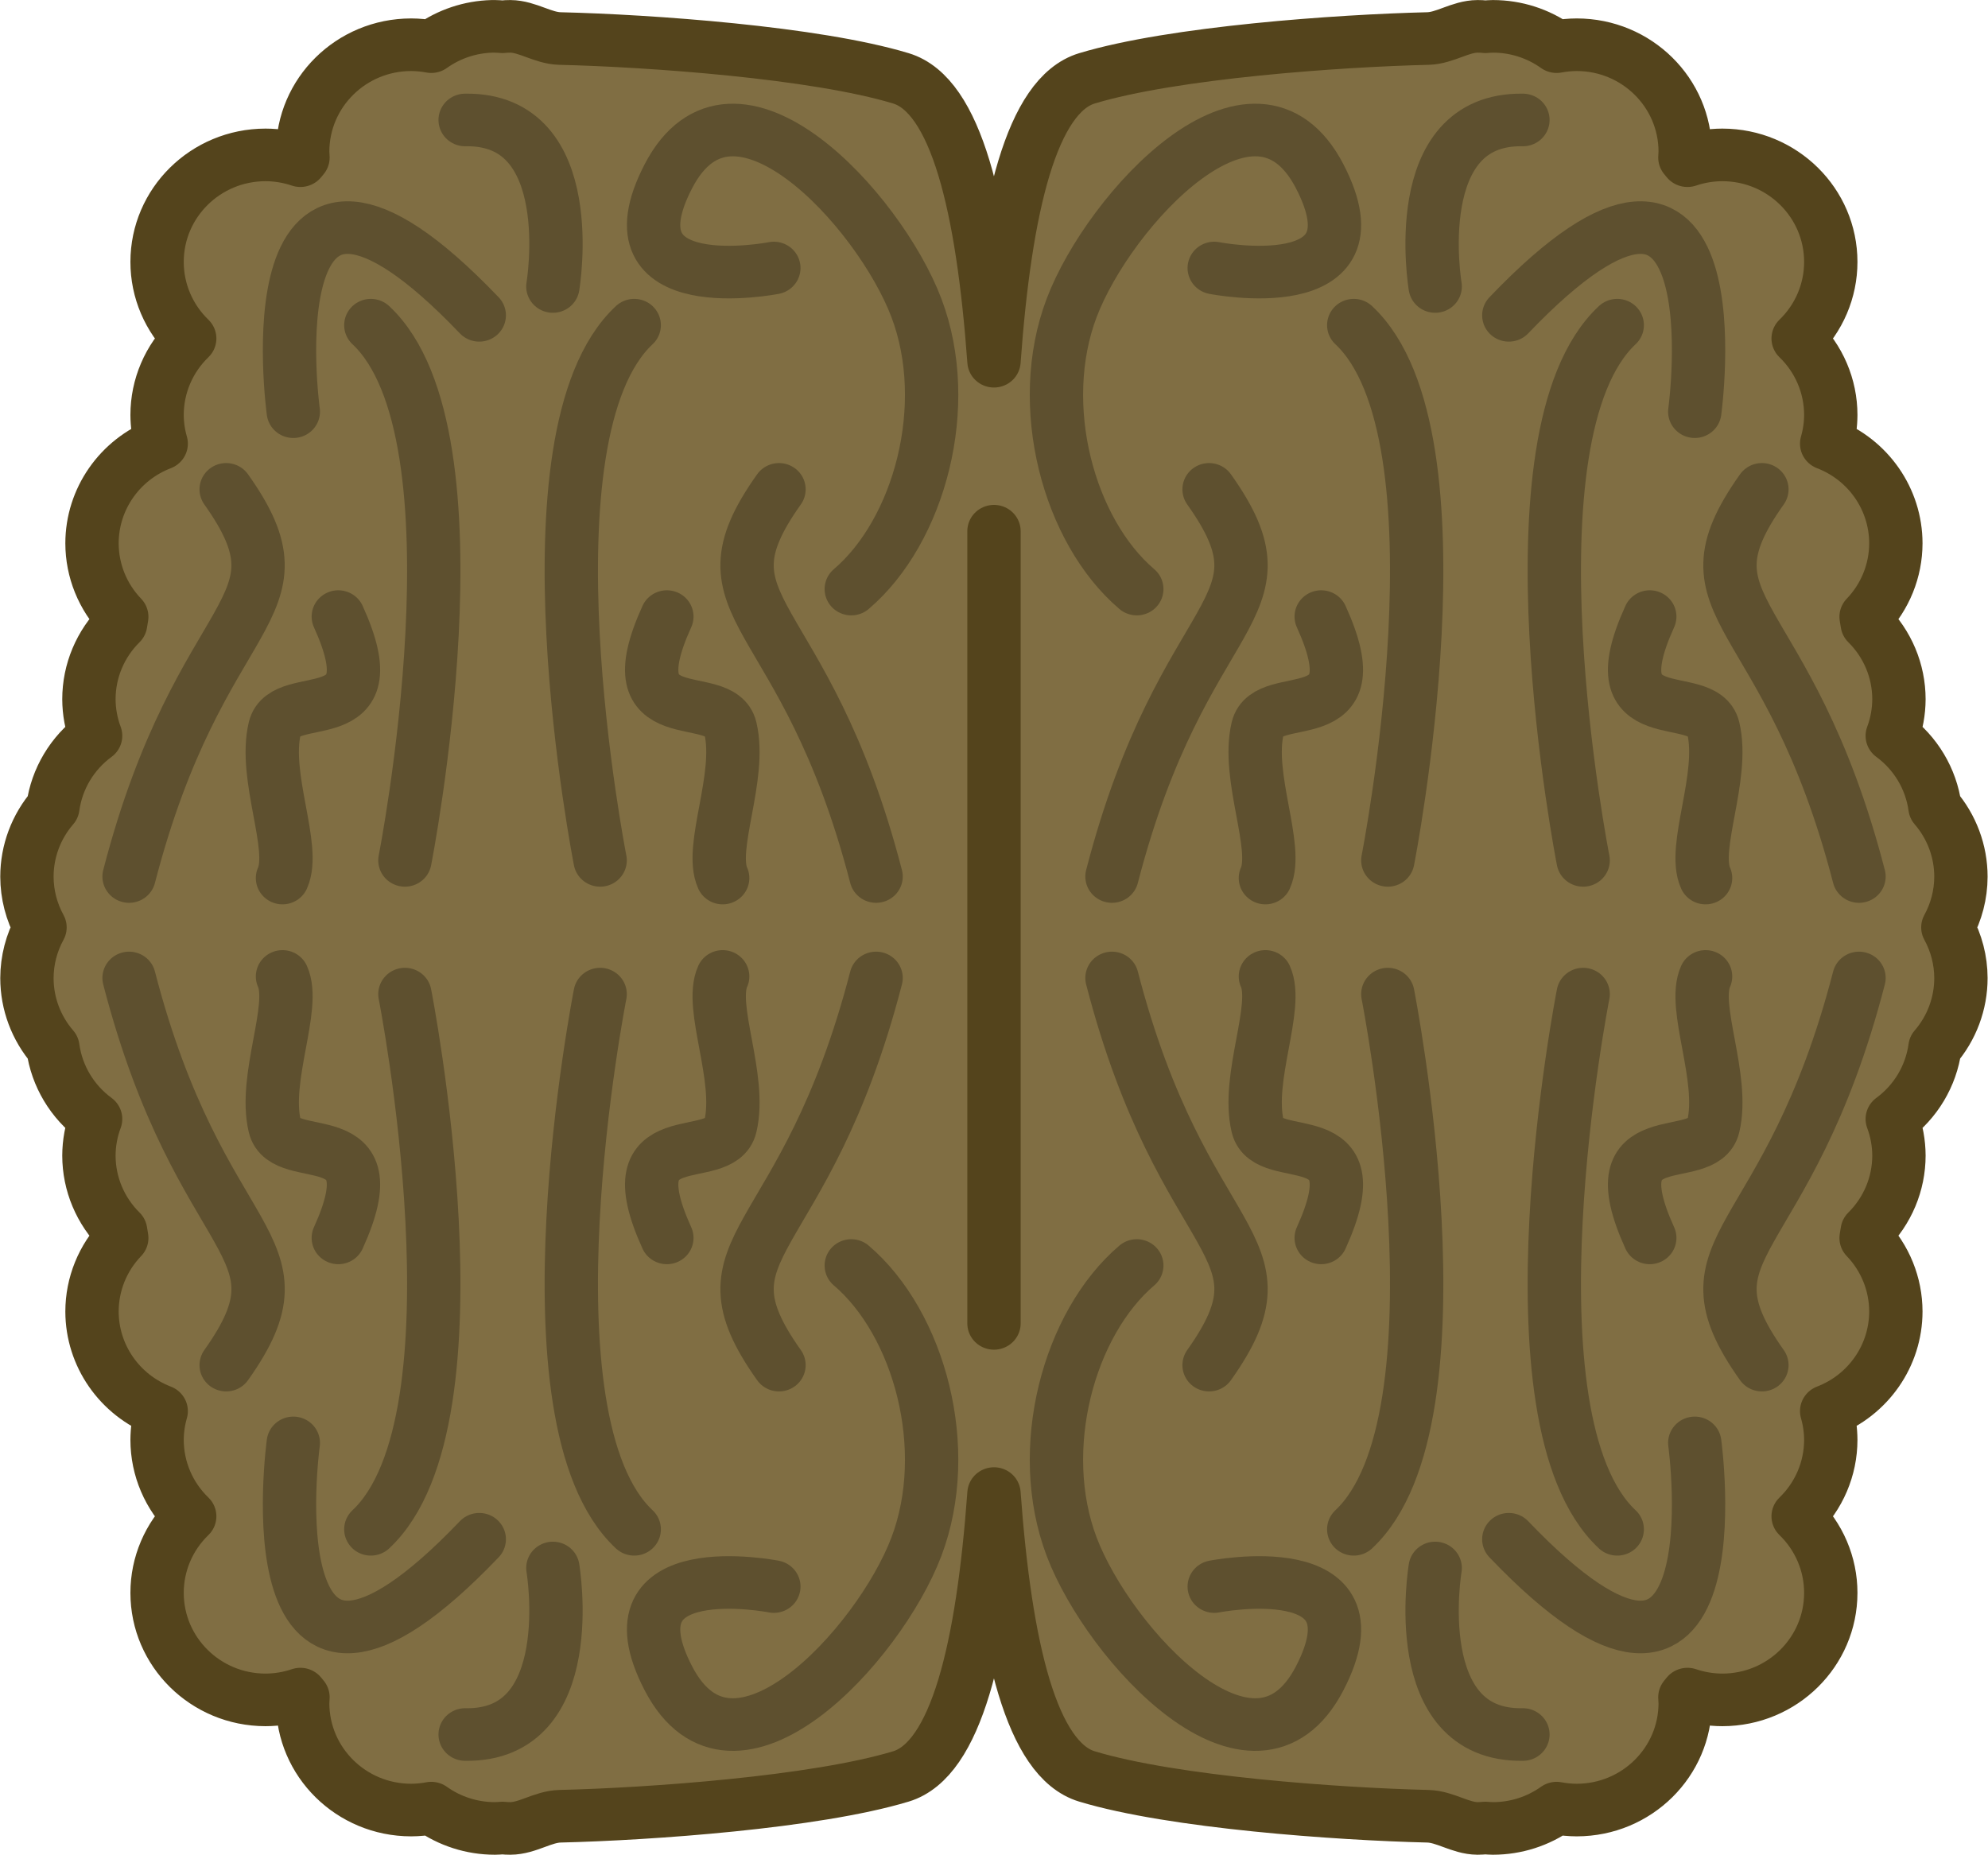
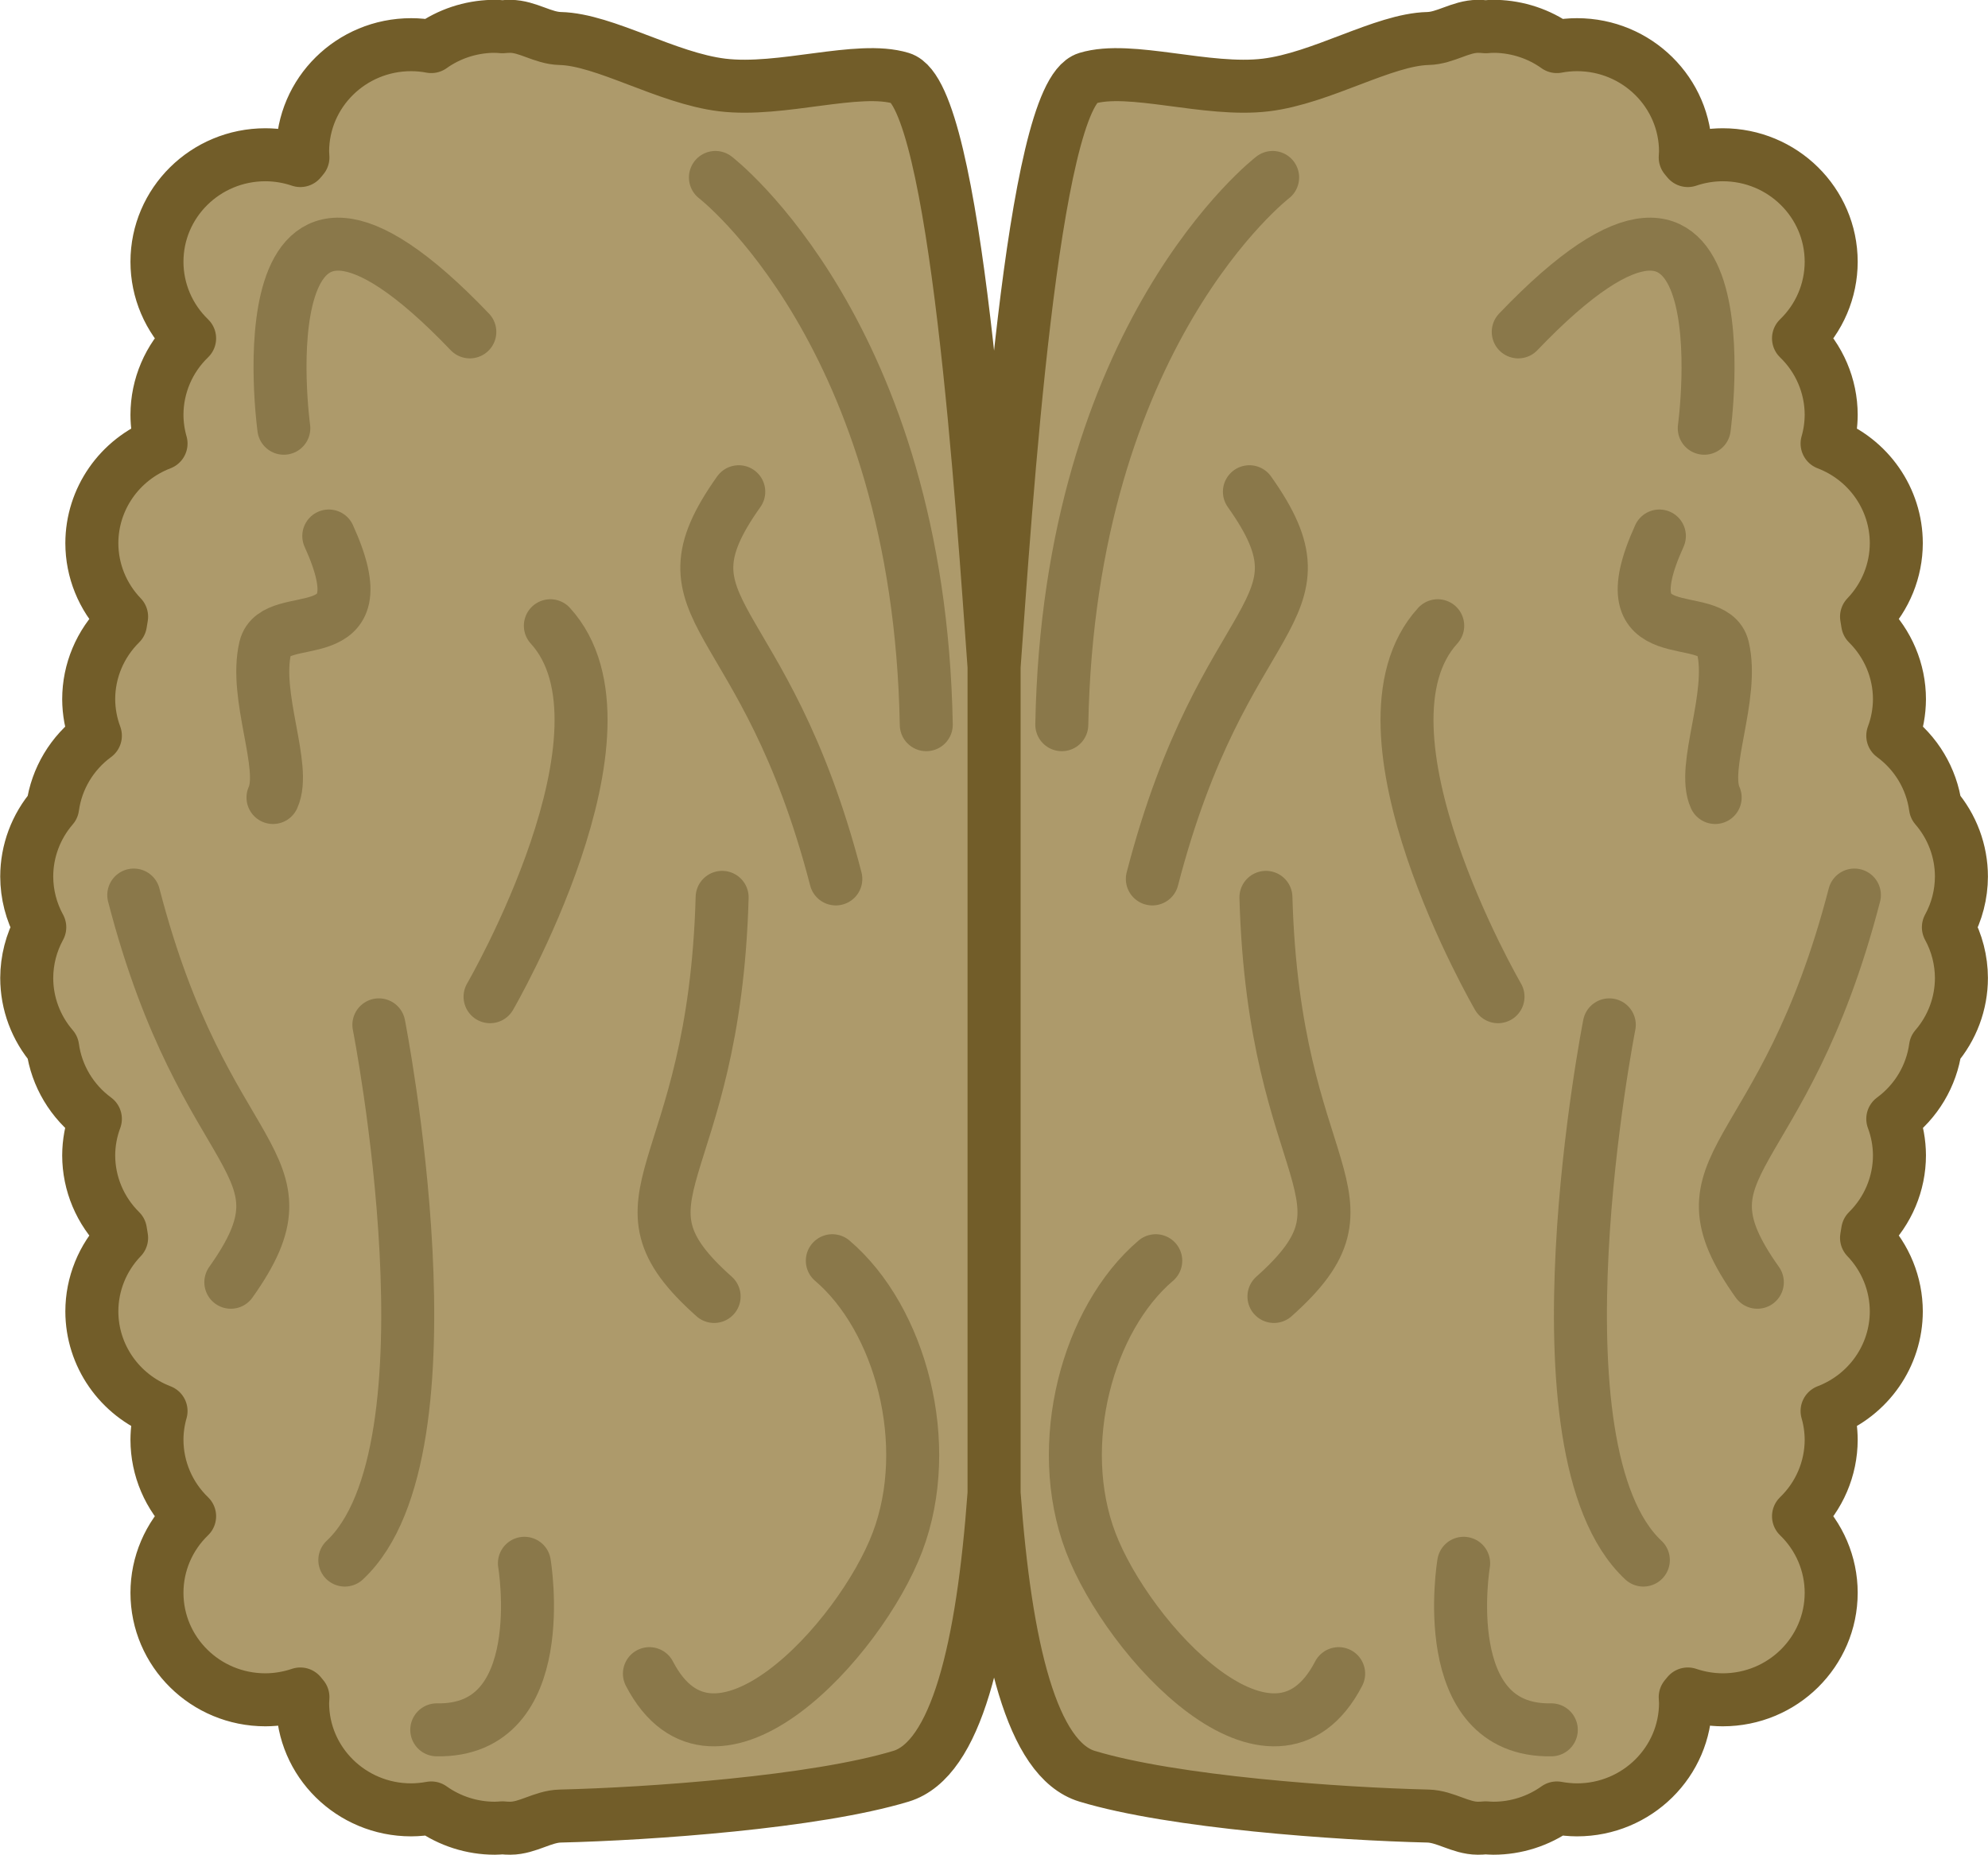
<svg xmlns="http://www.w3.org/2000/svg" width="75.014" height="69.986" viewBox="0 0 19.847 18.517" version="1.1" id="svg892">
  <defs id="defs886">
    </defs>
  <g id="layer1" transform="translate(0.6103451,-278.0382)" style="display:inline">
-     <g id="g4678" transform="matrix(1.027962,0,0,1.013812,-0.260421,-3.968258)" style="stroke-width:0.98">
-       <path id="path5525" d="m 4.438,278.424 a 1.054,1.054 0 0 0 -0.59,0.2 1.054,1.054 0 0 0 -0.196,-0.019 1.054,1.054 0 0 0 -1.053,1.054 1.054,1.054 0 0 0 0.003,0.057 3.974,8.736 0 0 0 -0.025,0.031 1.054,1.054 0 0 0 -0.339,-0.057 1.054,1.054 0 0 0 -1.053,1.054 1.054,1.054 0 0 0 0.317,0.754 1.054,1.054 0 0 0 -0.317,0.753 1.054,1.054 0 0 0 0.04,0.283 1.054,1.054 0 0 0 -0.672,0.981 1.054,1.054 0 0 0 0.289,0.724 3.974,8.736 0 0 0 -0.011,0.068 1.054,1.054 0 0 0 -0.308,0.744 1.054,1.054 0 0 0 0.065,0.36 1.054,1.054 0 0 0 -0.415,0.704 1.054,1.054 0 0 0 -0.252,0.684 1.054,1.054 0 0 0 0.127,0.499 1.054,1.054 0 0 0 -0.127,0.499 1.054,1.054 0 0 0 0.252,0.684 1.054,1.054 0 0 0 0.415,0.704 1.054,1.054 0 0 0 -0.065,0.36 1.054,1.054 0 0 0 0.308,0.744 3.974,8.736 0 0 0 0.011,0.068 1.054,1.054 0 0 0 -0.289,0.724 1.054,1.054 0 0 0 0.672,0.981 1.054,1.054 0 0 0 -0.04,0.283 1.054,1.054 0 0 0 0.317,0.753 1.054,1.054 0 0 0 -0.317,0.754 1.054,1.054 0 0 0 1.053,1.054 1.054,1.054 0 0 0 0.339,-0.057 3.974,8.736 0 0 0 0.025,0.031 1.054,1.054 0 0 0 -0.003,0.057 1.054,1.054 0 0 0 1.053,1.054 1.054,1.054 0 0 0 0.196,-0.019 1.054,1.054 0 0 0 0.617,0.2 1.054,1.054 0 0 0 0.075,-0.004 c 0.025,0.003 0.05,0.004 0.075,0.004 0.169,-6.7e-4 0.316,-0.116 0.484,-0.12 0.865,-0.021 2.474,-0.136 3.31,-0.392 0.536,-0.164 0.794,-1.258 0.904,-2.786 0.11,1.528 0.367,2.622 0.903,2.786 0.835,0.256 2.444,0.371 3.31,0.392 0.169,0.004 0.316,0.119 0.484,0.12 0.025,0 0.05,-0.002 0.075,-0.004 a 1.054,1.054 0 0 0 0.075,0.004 1.054,1.054 0 0 0 0.617,-0.2 1.054,1.054 0 0 0 0.196,0.019 1.054,1.054 0 0 0 1.053,-1.054 1.054,1.054 0 0 0 -0.003,-0.057 3.974,8.736 0 0 0 0.025,-0.031 1.054,1.054 0 0 0 0.339,0.057 1.054,1.054 0 0 0 1.053,-1.054 1.054,1.054 0 0 0 -0.317,-0.754 1.054,1.054 0 0 0 0.317,-0.753 1.054,1.054 0 0 0 -0.04,-0.283 1.054,1.054 0 0 0 0.672,-0.981 1.054,1.054 0 0 0 -0.289,-0.724 3.974,8.736 0 0 0 0.011,-0.068 1.054,1.054 0 0 0 0.308,-0.744 1.054,1.054 0 0 0 -0.065,-0.36 1.054,1.054 0 0 0 0.415,-0.704 1.054,1.054 0 0 0 0.252,-0.684 1.054,1.054 0 0 0 -0.127,-0.499 1.054,1.054 0 0 0 0.127,-0.499 1.054,1.054 0 0 0 -0.252,-0.684 1.054,1.054 0 0 0 -0.415,-0.704 1.054,1.054 0 0 0 0.065,-0.36 1.054,1.054 0 0 0 -0.308,-0.744 3.974,8.736 0 0 0 -0.011,-0.068 1.054,1.054 0 0 0 0.289,-0.724 1.054,1.054 0 0 0 -0.672,-0.981 1.054,1.054 0 0 0 0.04,-0.283 1.054,1.054 0 0 0 -0.317,-0.753 1.054,1.054 0 0 0 0.317,-0.754 1.054,1.054 0 0 0 -1.053,-1.054 1.054,1.054 0 0 0 -0.339,0.057 3.974,8.736 0 0 0 -0.025,-0.031 1.054,1.054 0 0 0 0.003,-0.057 1.054,1.054 0 0 0 -1.053,-1.054 1.054,1.054 0 0 0 -0.196,0.019 1.054,1.054 0 0 0 -0.617,-0.2 1.054,1.054 0 0 0 -0.075,0.004 c -0.025,-0.003 -0.05,-0.004 -0.075,-0.004 -0.169,6.8e-4 -0.316,0.116 -0.484,0.12 -0.865,0.021 -2.474,0.136 -3.31,0.392 -0.536,0.164 -0.794,1.258 -0.903,2.786 -0.11,-1.528 -0.368,-2.622 -0.904,-2.786 -0.835,-0.256 -2.444,-0.371 -3.31,-0.392 -0.169,-0.004 -0.316,-0.119 -0.484,-0.12 -0.025,0 -0.05,10e-4 -0.075,0.004 a 1.054,1.054 0 0 0 -0.075,-0.004 1.054,1.054 0 0 0 -0.027,0 z" style="opacity:1;vector-effect:none;fill:#806e43;fill-opacity:0.996;stroke:#54441c;stroke-width:0.518;stroke-linecap:round;stroke-linejoin:round;stroke-miterlimit:4;stroke-dasharray:none;stroke-dashoffset:0;stroke-opacity:1" />
-       <path id="path4708" d="m 0.913,287.796 c 0.692,2.711 1.796,2.596 0.943,3.813" style="fill:none;stroke:#5e502f;stroke-width:0.518;stroke-linecap:round;stroke-linejoin:round;stroke-miterlimit:4;stroke-dasharray:none;stroke-opacity:1" />
-       <path id="path4710" d="m 3.592,287.955 c 0,0 0.813,4.187 -0.331,5.271" style="fill:none;stroke:#5e502f;stroke-width:0.518;stroke-linecap:round;stroke-linejoin:round;stroke-miterlimit:4;stroke-dasharray:none;stroke-opacity:1" />
-       <path id="path5015" d="m 2.403,287.781 c 0.135,0.301 -0.188,0.996 -0.075,1.476 0.096,0.409 1.144,-0.075 0.617,1.099" style="fill:none;stroke:#5e502f;stroke-width:0.518;stroke-linecap:round;stroke-linejoin:round;stroke-miterlimit:4;stroke-dasharray:none;stroke-opacity:1" />
-       <path id="path4708-3" d="m 8.168,287.796 c -0.692,2.711 -1.796,2.596 -0.943,3.813" style="fill:none;stroke:#5e502f;stroke-width:0.518;stroke-linecap:round;stroke-linejoin:round;stroke-miterlimit:4;stroke-dasharray:none;stroke-opacity:1" />
-       <path id="path4710-6" d="m 5.488,287.955 c 0,0 -0.813,4.187 0.331,5.271" style="fill:none;stroke:#5e502f;stroke-width:0.518;stroke-linecap:round;stroke-linejoin:round;stroke-miterlimit:4;stroke-dasharray:none;stroke-opacity:1" />
-       <path id="path5015-5" d="m 6.678,287.781 c -0.135,0.301 0.188,0.996 0.075,1.476 -0.096,0.409 -1.144,-0.075 -0.617,1.099" style="fill:none;stroke:#5e502f;stroke-width:0.518;stroke-linecap:round;stroke-linejoin:round;stroke-miterlimit:4;stroke-dasharray:none;stroke-opacity:1" />
-       <path id="path5609" d="m 7.927,290.628 c 0.662,0.572 0.993,1.807 0.632,2.771 -0.361,0.964 -1.776,2.53 -2.408,1.295 -0.632,-1.235 1.024,-0.904 1.024,-0.904" style="fill:none;stroke:#5e502f;stroke-width:0.518;stroke-linecap:round;stroke-linejoin:round;stroke-miterlimit:4;stroke-dasharray:none;stroke-opacity:1" />
-       <path id="path5617" d="m 2.508,292.375 c 0,0 -0.452,3.344 1.806,0.949" style="fill:none;stroke:#5e502f;stroke-width:0.518;stroke-linecap:round;stroke-linejoin:round;stroke-miterlimit:4;stroke-dasharray:none;stroke-opacity:1" />
-       <path id="path5620" d="m 5.029,293.607 c 0,0 0.277,1.661 -0.852,1.64" style="fill:none;stroke:#5e502f;stroke-width:0.518;stroke-linecap:round;stroke-linejoin:round;stroke-miterlimit:4;stroke-dasharray:none;stroke-opacity:1" />
-       <path id="path4708-6" d="m 17.714,287.796 c -0.692,2.711 -1.796,2.596 -0.943,3.813" style="fill:none;stroke:#5e502f;stroke-width:0.518;stroke-linecap:round;stroke-linejoin:round;stroke-miterlimit:4;stroke-dasharray:none;stroke-opacity:1" />
-       <path id="path4710-3" d="m 15.035,287.955 c 0,0 -0.813,4.187 0.331,5.271" style="fill:none;stroke:#5e502f;stroke-width:0.518;stroke-linecap:round;stroke-linejoin:round;stroke-miterlimit:4;stroke-dasharray:none;stroke-opacity:1" />
-       <path id="path5015-8" d="m 16.224,287.781 c -0.135,0.301 0.188,0.996 0.075,1.476 -0.096,0.409 -1.144,-0.075 -0.617,1.099" style="fill:none;stroke:#5e502f;stroke-width:0.518;stroke-linecap:round;stroke-linejoin:round;stroke-miterlimit:4;stroke-dasharray:none;stroke-opacity:1" />
-       <path id="path4708-3-5" d="m 10.459,287.796 c 0.692,2.711 1.796,2.596 0.943,3.813" style="fill:none;stroke:#5e502f;stroke-width:0.518;stroke-linecap:round;stroke-linejoin:round;stroke-miterlimit:4;stroke-dasharray:none;stroke-opacity:1" />
-       <path id="path4710-6-6" d="m 13.138,287.955 c 0,0 0.813,4.187 -0.331,5.271" style="fill:none;stroke:#5e502f;stroke-width:0.518;stroke-linecap:round;stroke-linejoin:round;stroke-miterlimit:4;stroke-dasharray:none;stroke-opacity:1" />
-       <path id="path5015-5-1" d="m 11.949,287.781 c 0.135,0.301 -0.188,0.996 -0.075,1.476 0.096,0.409 1.144,-0.075 0.617,1.099" style="fill:none;stroke:#5e502f;stroke-width:0.518;stroke-linecap:round;stroke-linejoin:round;stroke-miterlimit:4;stroke-dasharray:none;stroke-opacity:1" />
-       <path id="path5609-1" d="m 10.7,290.628 c -0.662,0.572 -0.993,1.807 -0.632,2.771 0.361,0.964 1.776,2.53 2.408,1.295 0.632,-1.235 -1.024,-0.904 -1.024,-0.904" style="fill:none;stroke:#5e502f;stroke-width:0.518;stroke-linecap:round;stroke-linejoin:round;stroke-miterlimit:4;stroke-dasharray:none;stroke-opacity:1" />
-       <path id="path5617-5" d="m 16.119,292.375 c 0,0 0.452,3.344 -1.806,0.949" style="fill:none;stroke:#5e502f;stroke-width:0.518;stroke-linecap:round;stroke-linejoin:round;stroke-miterlimit:4;stroke-dasharray:none;stroke-opacity:1" />
-       <path id="path5620-9" d="m 13.598,293.607 c 0,0 -0.277,1.661 0.852,1.64" style="fill:none;stroke:#5e502f;stroke-width:0.518;stroke-linecap:round;stroke-linejoin:round;stroke-miterlimit:4;stroke-dasharray:none;stroke-opacity:1" />
-       <path id="path4708-8" d="M 0.913,286.797 C 1.605,284.086 2.708,284.201 1.856,282.984" style="fill:none;stroke:#5e502f;stroke-width:0.518;stroke-linecap:round;stroke-linejoin:round;stroke-miterlimit:4;stroke-dasharray:none;stroke-opacity:1" />
-       <path id="path4710-1" d="m 3.592,286.638 c 0,0 0.813,-4.187 -0.331,-5.271" style="fill:none;stroke:#5e502f;stroke-width:0.518;stroke-linecap:round;stroke-linejoin:round;stroke-miterlimit:4;stroke-dasharray:none;stroke-opacity:1" />
-       <path id="path5015-0" d="m 2.403,286.812 c 0.135,-0.301 -0.188,-0.996 -0.075,-1.476 0.096,-0.409 1.144,0.075 0.617,-1.099" style="fill:none;stroke:#5e502f;stroke-width:0.518;stroke-linecap:round;stroke-linejoin:round;stroke-miterlimit:4;stroke-dasharray:none;stroke-opacity:1" />
-       <path id="path4708-3-3" d="m 8.168,286.797 c -0.692,-2.711 -1.796,-2.596 -0.943,-3.813" style="fill:none;stroke:#5e502f;stroke-width:0.518;stroke-linecap:round;stroke-linejoin:round;stroke-miterlimit:4;stroke-dasharray:none;stroke-opacity:1" />
-       <path id="path4710-6-0" d="m 5.488,286.638 c 0,0 -0.813,-4.187 0.331,-5.271" style="fill:none;stroke:#5e502f;stroke-width:0.518;stroke-linecap:round;stroke-linejoin:round;stroke-miterlimit:4;stroke-dasharray:none;stroke-opacity:1" />
-       <path id="path5015-5-4" d="m 6.678,286.812 c -0.135,-0.301 0.188,-0.996 0.075,-1.476 -0.096,-0.409 -1.144,0.075 -0.617,-1.099" style="fill:none;stroke:#5e502f;stroke-width:0.518;stroke-linecap:round;stroke-linejoin:round;stroke-miterlimit:4;stroke-dasharray:none;stroke-opacity:1" />
-       <path id="path5609-4" d="m 7.927,283.966 c 0.662,-0.572 0.993,-1.807 0.632,-2.771 -0.361,-0.964 -1.776,-2.53 -2.408,-1.295 -0.632,1.235 1.024,0.904 1.024,0.904" style="fill:none;stroke:#5e502f;stroke-width:0.518;stroke-linecap:round;stroke-linejoin:round;stroke-miterlimit:4;stroke-dasharray:none;stroke-opacity:1" />
-       <path id="path5617-4" d="m 2.508,282.219 c 0,0 -0.452,-3.344 1.806,-0.949" style="fill:none;stroke:#5e502f;stroke-width:0.518;stroke-linecap:round;stroke-linejoin:round;stroke-miterlimit:4;stroke-dasharray:none;stroke-opacity:1" />
-       <path id="path5620-4" d="m 5.029,280.986 c 0,0 0.277,-1.661 -0.852,-1.64" style="fill:none;stroke:#5e502f;stroke-width:0.518;stroke-linecap:round;stroke-linejoin:round;stroke-miterlimit:4;stroke-dasharray:none;stroke-opacity:1" />
-       <path id="path4708-31" d="m 17.714,286.797 c -0.692,-2.711 -1.796,-2.596 -0.943,-3.813" style="fill:none;stroke:#5e502f;stroke-width:0.518;stroke-linecap:round;stroke-linejoin:round;stroke-miterlimit:4;stroke-dasharray:none;stroke-opacity:1" />
-       <path id="path4710-7" d="m 15.035,286.638 c 0,0 -0.813,-4.187 0.331,-5.271" style="fill:none;stroke:#5e502f;stroke-width:0.518;stroke-linecap:round;stroke-linejoin:round;stroke-miterlimit:4;stroke-dasharray:none;stroke-opacity:1" />
-       <path id="path5015-59" d="m 16.224,286.812 c -0.135,-0.301 0.188,-0.996 0.075,-1.476 -0.096,-0.409 -1.144,0.075 -0.617,-1.099" style="fill:none;stroke:#5e502f;stroke-width:0.518;stroke-linecap:round;stroke-linejoin:round;stroke-miterlimit:4;stroke-dasharray:none;stroke-opacity:1" />
-       <path id="path4708-3-6" d="m 10.459,286.797 c 0.692,-2.711 1.796,-2.596 0.943,-3.813" style="fill:none;stroke:#5e502f;stroke-width:0.518;stroke-linecap:round;stroke-linejoin:round;stroke-miterlimit:4;stroke-dasharray:none;stroke-opacity:1" />
-       <path id="path4710-6-2" d="m 13.138,286.638 c 0,0 0.813,-4.187 -0.331,-5.271" style="fill:none;stroke:#5e502f;stroke-width:0.518;stroke-linecap:round;stroke-linejoin:round;stroke-miterlimit:4;stroke-dasharray:none;stroke-opacity:1" />
-       <path id="path5015-5-17" d="m 11.949,286.812 c 0.135,-0.301 -0.188,-0.996 -0.075,-1.476 0.096,-0.409 1.144,0.075 0.617,-1.099" style="fill:none;stroke:#5e502f;stroke-width:0.518;stroke-linecap:round;stroke-linejoin:round;stroke-miterlimit:4;stroke-dasharray:none;stroke-opacity:1" />
-       <path id="path5609-8" d="m 10.7,283.966 c -0.662,-0.572 -0.993,-1.807 -0.632,-2.771 0.361,-0.964 1.776,-2.53 2.408,-1.295 0.632,1.235 -1.024,0.904 -1.024,0.904" style="fill:none;stroke:#5e502f;stroke-width:0.518;stroke-linecap:round;stroke-linejoin:round;stroke-miterlimit:4;stroke-dasharray:none;stroke-opacity:1" />
-       <path id="path5617-57" d="m 16.119,282.219 c 0,0 0.452,-3.344 -1.806,-0.949" style="fill:none;stroke:#5e502f;stroke-width:0.518;stroke-linecap:round;stroke-linejoin:round;stroke-miterlimit:4;stroke-dasharray:none;stroke-opacity:1" />
-       <path id="path5620-41" d="m 13.598,280.986 c 0,0 -0.277,-1.661 0.852,-1.64" style="fill:none;stroke:#5e502f;stroke-width:0.518;stroke-linecap:round;stroke-linejoin:round;stroke-miterlimit:4;stroke-dasharray:none;stroke-opacity:1" />
-       <path id="path5832" d="m 9.313,283.396 v 7.802" style="fill:none;stroke:#54441c;stroke-width:0.518;stroke-linecap:round;stroke-linejoin:round;stroke-miterlimit:4;stroke-dasharray:none;stroke-opacity:1" />
-     </g>
+     <path style="opacity:1;vector-effect:none;fill:#ad9a6b;fill-opacity:0.996;stroke:#725d29;stroke-width:2;stroke-linecap:round;stroke-linejoin:round;stroke-miterlimit:4;stroke-dasharray:none;stroke-dashoffset:0;stroke-opacity:1" d="M 18.566 0.994 C 17.741 1.017 16.942 1.28 16.273 1.758 C 16.022 1.71 15.767 1.686 15.512 1.686 C 13.251 1.686 11.418 3.494 11.418 5.725 C 11.42 5.797 11.424 5.869 11.43 5.941 C 11.397 5.98 11.365 6.019 11.332 6.059 C 10.908 5.915 10.462 5.841 10.014 5.84 C 7.753 5.84 5.922 7.648 5.922 9.879 C 5.922 10.966 6.366 12.008 7.154 12.768 C 6.367 13.526 5.924 14.567 5.922 15.652 C 5.923 16.02 5.975 16.385 6.076 16.738 C 4.504 17.341 3.467 18.833 3.465 20.498 C 3.466 21.53 3.868 22.522 4.588 23.271 C 4.573 23.359 4.559 23.446 4.545 23.533 C 3.779 24.29 3.347 25.315 3.346 26.385 C 3.348 26.855 3.433 27.322 3.598 27.764 C 2.715 28.412 2.135 29.383 1.986 30.459 C 1.355 31.19 1.008 32.119 1.008 33.08 C 1.01 33.748 1.178 34.405 1.5 34.992 C 1.178 35.58 1.01 36.238 1.008 36.906 C 1.008 37.867 1.355 38.796 1.986 39.527 C 2.135 40.603 2.715 41.574 3.598 42.223 C 3.433 42.664 3.348 43.129 3.346 43.6 C 3.347 44.669 3.779 45.695 4.545 46.451 C 4.559 46.538 4.573 46.626 4.588 46.713 C 3.868 47.462 3.466 48.456 3.465 49.488 C 3.467 51.153 4.504 52.645 6.076 53.248 C 5.975 53.601 5.923 53.967 5.922 54.334 C 5.924 55.42 6.367 56.46 7.154 57.219 C 6.366 57.979 5.922 59.02 5.922 60.107 C 5.922 62.338 7.753 64.146 10.014 64.146 C 10.462 64.145 10.908 64.069 11.332 63.926 C 11.364 63.965 11.397 64.006 11.43 64.045 C 11.424 64.117 11.42 64.188 11.418 64.26 C 11.418 66.49 13.251 68.298 15.512 68.299 C 15.767 68.298 16.022 68.272 16.273 68.227 C 16.971 68.724 17.81 68.992 18.67 68.992 C 18.768 68.991 18.866 68.984 18.963 68.977 C 19.06 68.988 19.158 68.992 19.256 68.992 C 19.911 68.99 20.482 68.549 21.137 68.533 C 24.499 68.453 30.751 68.013 33.996 67.031 C 36.08 66.401 37.081 62.213 37.508 56.357 L 37.508 25.16 C 37.081 19.304 36.08 3.583 33.996 2.953 C 32.373 2.462 29.485 3.478 27.252 3.207 C 25.147 2.951 22.818 1.493 21.137 1.453 C 20.482 1.438 19.911 0.997 19.256 0.994 C 19.158 0.994 19.06 0.998 18.963 1.01 C 18.866 1.002 18.768 0.994 18.67 0.994 C 18.636 0.994 18.601 0.994 18.566 0.994 z M 55.762 0.994 C 55.106 0.997 54.536 1.438 53.881 1.453 C 52.2 1.493 49.871 2.951 47.766 3.207 C 45.533 3.478 42.644 2.462 41.021 2.953 C 38.938 3.583 37.936 19.304 37.51 25.16 L 37.51 56.357 C 37.936 62.213 38.938 66.401 41.021 67.031 C 44.267 68.013 50.519 68.453 53.881 68.533 C 54.536 68.549 55.106 68.99 55.762 68.992 C 55.859 68.992 55.957 68.988 56.055 68.977 C 56.152 68.984 56.25 68.991 56.348 68.992 C 57.208 68.992 58.047 68.724 58.744 68.227 C 58.995 68.272 59.25 68.298 59.506 68.299 C 61.766 68.298 63.599 66.49 63.6 64.26 C 63.598 64.188 63.594 64.117 63.588 64.045 C 63.62 64.006 63.653 63.965 63.686 63.926 C 64.11 64.069 64.556 64.145 65.004 64.146 C 67.264 64.146 69.095 62.338 69.096 60.107 C 69.095 59.02 68.652 57.979 67.863 57.219 C 68.65 56.46 69.094 55.42 69.096 54.334 C 69.094 53.967 69.043 53.601 68.941 53.248 C 70.514 52.645 71.551 51.153 71.553 49.488 C 71.551 48.456 71.149 47.462 70.43 46.713 C 70.444 46.626 70.458 46.538 70.473 46.451 C 71.239 45.695 71.671 44.669 71.672 43.6 C 71.67 43.129 71.585 42.664 71.42 42.223 C 72.303 41.574 72.883 40.603 73.031 39.527 C 73.663 38.796 74.01 37.867 74.01 36.906 C 74.008 36.238 73.84 35.58 73.518 34.992 C 73.84 34.405 74.008 33.748 74.01 33.08 C 74.01 32.119 73.663 31.19 73.031 30.459 C 72.883 29.383 72.303 28.412 71.42 27.764 C 71.585 27.322 71.67 26.855 71.672 26.385 C 71.671 25.315 71.239 24.29 70.473 23.533 C 70.458 23.446 70.444 23.359 70.43 23.271 C 71.149 22.522 71.551 21.53 71.553 20.498 C 71.551 18.833 70.514 17.341 68.941 16.738 C 69.043 16.385 69.094 16.02 69.096 15.652 C 69.094 14.567 68.65 13.526 67.863 12.768 C 68.652 12.008 69.095 10.966 69.096 9.879 C 69.095 7.648 67.264 5.84 65.004 5.84 C 64.556 5.841 64.11 5.915 63.686 6.059 C 63.653 6.019 63.62 5.98 63.588 5.941 C 63.594 5.869 63.598 5.797 63.6 5.725 C 63.599 3.494 61.766 1.686 59.506 1.686 C 59.25 1.686 58.995 1.71 58.744 1.758 C 58.075 1.28 57.276 1.017 56.451 0.994 C 56.417 0.994 56.382 0.994 56.348 0.994 C 56.25 0.994 56.152 1.002 56.055 1.01 C 55.957 0.998 55.859 0.994 55.762 0.994 z " transform="matrix(0.2645833,0,0,0.2645833,-0.6103451,278.0382)" id="path5525-6" />
+     <path style="fill:none;stroke:#8a784a;stroke-width:0.529;stroke-linecap:round;stroke-linejoin:round;stroke-miterlimit:4;stroke-dasharray:none;stroke-opacity:1" d="m 0.725,286.975 c 0.712,2.748 1.846,2.632 0.969,3.866" id="path4708" />
+     <path style="fill:none;stroke:#8a784a;stroke-width:0.529;stroke-linecap:round;stroke-linejoin:round;stroke-miterlimit:4;stroke-dasharray:none;stroke-opacity:1" d="m 3.172,288.271 c 0,0 0.836,4.245 -0.34,5.344" id="path4710" />
+     <path style="fill:none;stroke:#8a784a;stroke-width:0.529;stroke-linecap:round;stroke-linejoin:round;stroke-miterlimit:4;stroke-dasharray:none;stroke-opacity:1" d="m 6.599,286.998 c -0.079,2.838 -1.211,2.978 -0.08,3.985" id="path4708-3" />
+     <path style="fill:none;stroke:#8a784a;stroke-width:0.529;stroke-linecap:round;stroke-linejoin:round;stroke-miterlimit:4;stroke-dasharray:none;stroke-opacity:1" d="m 7.699,290.626 c 0.681,0.58 1.021,1.832 0.65,2.81 -0.371,0.977 -1.826,2.565 -2.476,1.313" id="path5609" />
+     <path style="fill:none;stroke:#8a784a;stroke-width:0.529;stroke-linecap:round;stroke-linejoin:round;stroke-miterlimit:4;stroke-dasharray:none;stroke-opacity:1" d="m 4.625,293.647 c 0,0 0.284,1.684 -0.875,1.663" id="path5620" />
+     <path style="fill:none;stroke:#8a784a;stroke-width:0.529;stroke-linecap:round;stroke-linejoin:round;stroke-miterlimit:4;stroke-dasharray:none;stroke-opacity:1" d="m 4.282,287.99 c 0,0 1.549,-2.666 0.602,-3.704" id="path4710-1" />
+     <path style="fill:none;stroke:#8a784a;stroke-width:0.529;stroke-linecap:round;stroke-linejoin:round;stroke-miterlimit:4;stroke-dasharray:none;stroke-opacity:1" d="m 2.115,286.001 c 0.139,-0.305 -0.193,-1.01 -0.077,-1.496 0.099,-0.415 1.176,0.076 0.634,-1.115" id="path5015-0" />
+     <path style="fill:none;stroke:#8a784a;stroke-width:0.529;stroke-linecap:round;stroke-linejoin:round;stroke-miterlimit:4;stroke-dasharray:none;stroke-opacity:1" d="m 7.734,286.814 c -0.712,-2.748 -1.846,-2.632 -0.969,-3.866" id="path4708-3-3" />
+     <path style="fill:none;stroke:#8a784a;stroke-width:0.529;stroke-linecap:round;stroke-linejoin:round;stroke-miterlimit:4;stroke-dasharray:none;stroke-opacity:1" d="m 2.223,282.314 c 0,0 -0.464,-3.39 1.857,-0.962" id="path5617-4" />
+     <path style="fill:none;stroke:#8a784a;stroke-width:0.529;stroke-linecap:round;stroke-linejoin:round;stroke-miterlimit:4;stroke-dasharray:none;stroke-opacity:1" d="m 6.532,279.81 c 0,0 2.034,1.561 2.105,5.464" id="path4524" />
+     <path style="fill:none;stroke:#8a784a;stroke-width:0.529;stroke-linecap:round;stroke-linejoin:round;stroke-miterlimit:4;stroke-dasharray:none;stroke-opacity:1" d="m 17.903,286.975 c -0.712,2.748 -1.846,2.632 -0.969,3.866" id="path4708-7" />
+     <path style="fill:none;stroke:#8a784a;stroke-width:0.529;stroke-linecap:round;stroke-linejoin:round;stroke-miterlimit:4;stroke-dasharray:none;stroke-opacity:1" d="m 15.456,288.271 c 0,0 -0.836,4.245 0.34,5.344" id="path4710-9" />
+     <path style="fill:none;stroke:#8a784a;stroke-width:0.529;stroke-linecap:round;stroke-linejoin:round;stroke-miterlimit:4;stroke-dasharray:none;stroke-opacity:1" d="m 12.028,286.998 c 0.079,2.838 1.211,2.978 0.08,3.985" id="path4708-3-2" />
+     <path style="fill:none;stroke:#8a784a;stroke-width:0.529;stroke-linecap:round;stroke-linejoin:round;stroke-miterlimit:4;stroke-dasharray:none;stroke-opacity:1" d="m 10.928,290.626 c -0.681,0.58 -1.021,1.832 -0.65,2.81 0.371,0.977 1.826,2.565 2.476,1.313" id="path5609-0" />
+     <path style="fill:none;stroke:#8a784a;stroke-width:0.529;stroke-linecap:round;stroke-linejoin:round;stroke-miterlimit:4;stroke-dasharray:none;stroke-opacity:1" d="m 14.002,293.647 c 0,0 -0.284,1.684 0.875,1.663" id="path5620-2" />
+     <path style="fill:none;stroke:#8a784a;stroke-width:0.529;stroke-linecap:round;stroke-linejoin:round;stroke-miterlimit:4;stroke-dasharray:none;stroke-opacity:1" d="m 14.345,287.99 c 0,0 -1.549,-2.666 -0.602,-3.704" id="path4710-1-3" />
+     <path style="fill:none;stroke:#8a784a;stroke-width:0.529;stroke-linecap:round;stroke-linejoin:round;stroke-miterlimit:4;stroke-dasharray:none;stroke-opacity:1" d="m 16.513,286.001 c -0.139,-0.305 0.193,-1.01 0.077,-1.496 -0.099,-0.415 -1.176,0.076 -0.634,-1.115" id="path5015-0-7" />
+     <path style="fill:none;stroke:#8a784a;stroke-width:0.529;stroke-linecap:round;stroke-linejoin:round;stroke-miterlimit:4;stroke-dasharray:none;stroke-opacity:1" d="m 10.894,286.814 c 0.712,-2.748 1.846,-2.632 0.969,-3.866" id="path4708-3-3-5" />
+     <path style="fill:none;stroke:#8a784a;stroke-width:0.529;stroke-linecap:round;stroke-linejoin:round;stroke-miterlimit:4;stroke-dasharray:none;stroke-opacity:1" d="m 16.404,282.314 c 0,0 0.464,-3.39 -1.857,-0.962" id="path5617-4-9" />
+     <path style="fill:none;stroke:#8a784a;stroke-width:0.529;stroke-linecap:round;stroke-linejoin:round;stroke-miterlimit:4;stroke-dasharray:none;stroke-opacity:1" d="m 12.095,279.81 c 0,0 -2.034,1.561 -2.105,5.464" id="path4524-2" />
  </g>
</svg>
